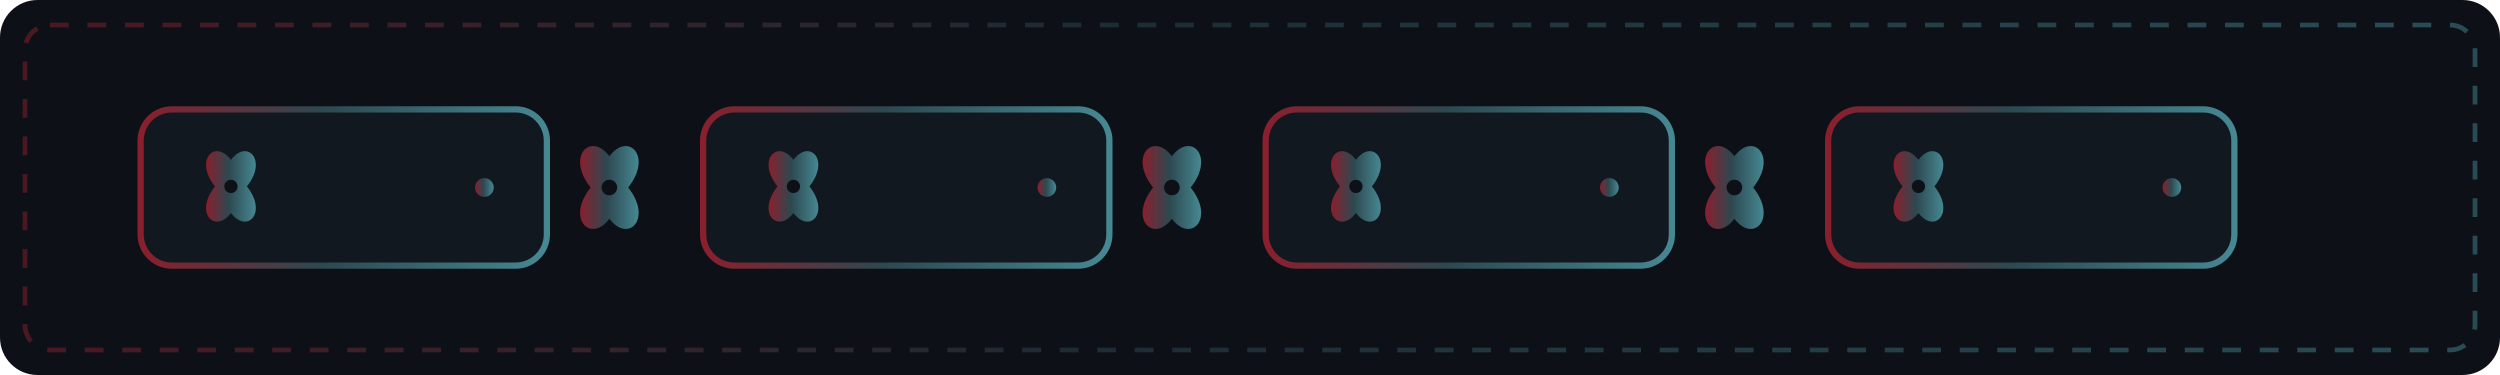
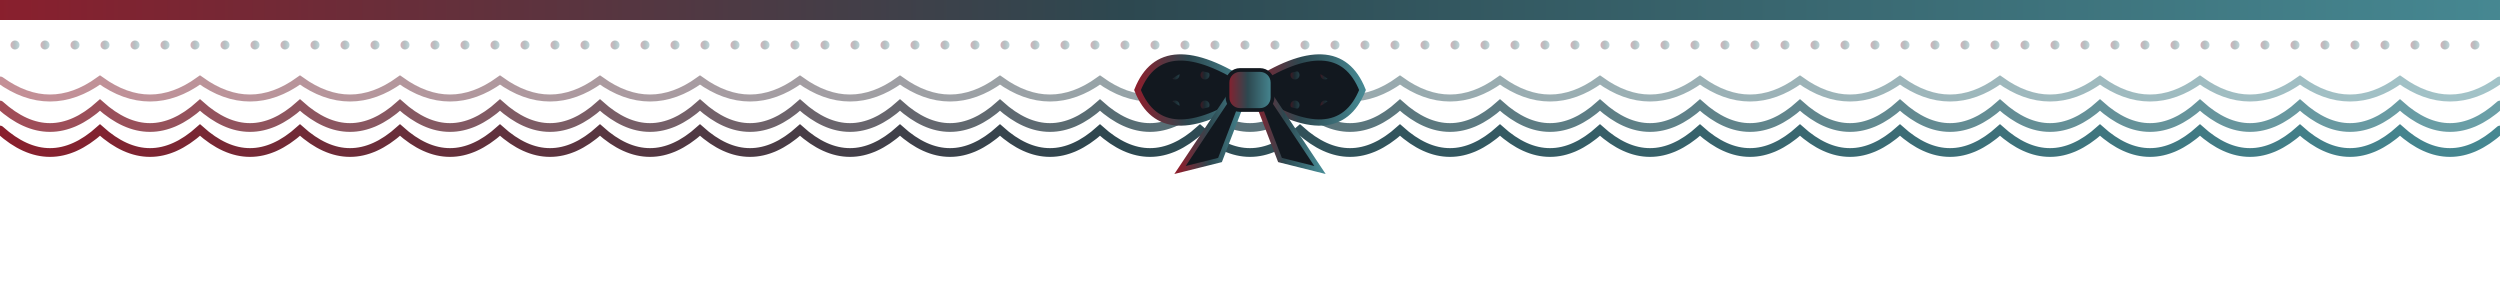
- <svg xmlns="http://www.w3.org/2000/svg" viewBox="0 0 800 120" width="100%" height="auto">
+ <svg xmlns="http://www.w3.org/2000/svg" viewBox="0 0 1000 120" width="100%" height="auto">
  <defs>
-     <linearGradient id="voidGradient" x1="0%" y1="0%" x2="100%" y2="0%">
+     <linearGradient id="voidGrad" x1="0%" y1="0%" x2="100%" y2="0%">
      <stop offset="0%" stop-color="#8a1f2d" />
      <stop offset="45%" stop-color="#2d4850" />
      <stop offset="100%" stop-color="#468892" />
    </linearGradient>
-     <g id="clover-icon">
-       <path d="M 0 -10 C -6 -18 -14 -10 -6 0 C -14 10 -6 18 0 10 C 6 18 14 10 6 0 C 14 -10 6 -18 0 -10 Z" fill="url(#voidGradient)" />
-       <circle cx="0" cy="0" r="2.5" fill="#0d1117" />
-     </g>
-     <g id="badge-segment">
-       <rect x="0" y="0" width="130" height="50" rx="10" fill="#12181f" stroke="url(#voidGradient)" stroke-width="2" />
-       <use href="#clover-icon" x="30" y="25" transform="scale(0.85) translate(4, 4)" />
-       <line x1="52" y1="25" x2="100" y2="25" stroke="url(#voidGradient)" stroke-width="3" stroke-linecap="round" />
-       <circle cx="110" cy="25" r="3" fill="url(#voidGradient)" />
+     <pattern id="dotPattern" x="0" y="0" width="12" height="12" patternUnits="userSpaceOnUse">
+       <circle cx="6" cy="6" r="1.8" fill="url(#voidGrad)" opacity="0.35" />
+     </pattern>
+     <path id="scallop-line" d="M 0 0        Q 20 18, 40 0  Q 60 18, 80 0  Q 100 18, 120 0        Q 140 18, 160 0 Q 180 18, 200 0 Q 220 18, 240 0        Q 260 18, 280 0 Q 300 18, 320 0 Q 340 18, 360 0        Q 380 18, 400 0 Q 420 18, 440 0 Q 460 18, 480 0        Q 500 18, 520 0 Q 540 18, 560 0 Q 580 18, 600 0        Q 620 18, 640 0 Q 660 18, 680 0 Q 700 18, 720 0        Q 740 18, 760 0 Q 780 18, 800 0 Q 820 18, 840 0        Q 860 18, 880 0 Q 900 18, 920 0 Q 940 18, 960 0        Q 980 18, 1000 0" fill="none" stroke="url(#voidGrad)" stroke-width="3.5" stroke-linecap="round" />
+     <g id="bow">
+       <path d="M 0 -2 Q -35 -25 -45 0 Q -35 25 0 2 Z" fill="#12181f" stroke="url(#voidGrad)" stroke-width="2.5" />
+       <path d="M -5 -1 Q -25 -15 -35 0 Q -25 15 -5 1 Z" fill="url(#dotPattern)" />
+       <path d="M 0 -2 Q 35 -25 45 0 Q 35 25 0 2 Z" fill="#12181f" stroke="url(#voidGrad)" stroke-width="2.5" />
+       <path d="M 5 -1 Q 25 -15 35 0 Q 25 15 5 1 Z" fill="url(#dotPattern)" />
+       <path d="M -8 2 L -28 32 L -12 28 L -2 2 Z" fill="#12181f" stroke="url(#voidGrad)" stroke-width="2" />
+       <path d="M 8 2 L 28 32 L 12 28 L 2 2 Z" fill="#12181f" stroke="url(#voidGrad)" stroke-width="2" />
+       <rect x="-9" y="-8" width="18" height="16" rx="5" fill="url(#voidGrad)" stroke="#12181f" stroke-width="1.5" />
    </g>
  </defs>
-   <rect width="100%" height="100%" fill="#0d1117" rx="12" />
-   <rect x="8" y="8" width="784" height="104" rx="8" fill="none" stroke="url(#voidGradient)" stroke-width="1.5" stroke-dasharray="6 6" opacity="0.5" />
-   <g transform="translate(45, 35)">
-     <use href="#badge-segment" x="0" y="0" />
-     <use href="#clover-icon" x="150" y="25" />
-     <use href="#badge-segment" x="180" y="0" />
-     <use href="#clover-icon" x="330" y="25" />
-     <use href="#badge-segment" x="360" y="0" />
-     <use href="#clover-icon" x="510" y="25" />
-     <use href="#badge-segment" x="540" y="0" />
+   <rect x="0" y="0" width="1000" height="8" fill="url(#voidGrad)" />
+   <rect x="0" y="12" width="1000" height="16" fill="url(#dotPattern)" />
+   <line x1="0" y1="28" x2="1000" y2="28" stroke="url(#voidGrad)" stroke-width="2" stroke-dasharray="8 6" />
+   <g transform="translate(0, 38)">
+     <use href="#scallop-line" opacity="0.5" transform="translate(0, -6) scale(1, 0.8)" />
+     <use href="#scallop-line" opacity="0.8" transform="translate(0, 4)" />
+     <use href="#scallop-line" transform="translate(0, 14)" />
  </g>
+   <g transform="translate(0, 68)" opacity="0.6">
+     <path d="M 0 0 L 1000 0" stroke="url(#voidGrad)" stroke-width="1.5" stroke-dasharray="12 8" />
+   </g>
+   <use href="#bow" x="500" y="36" />
</svg>
